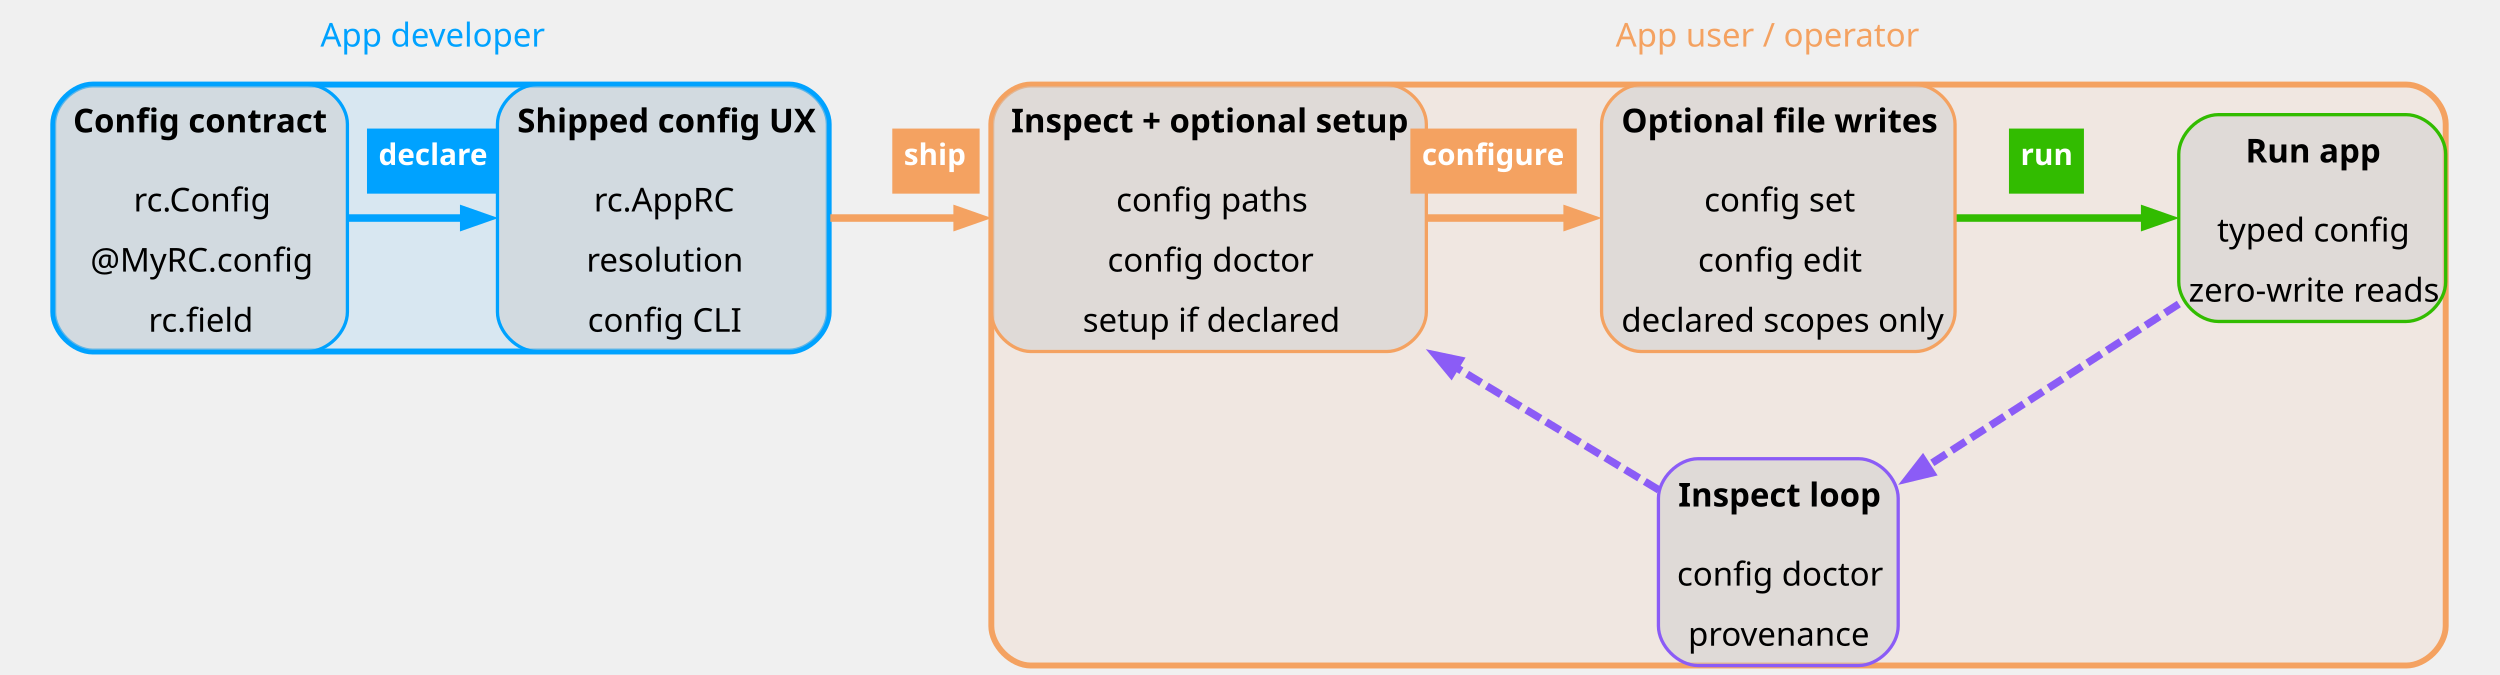
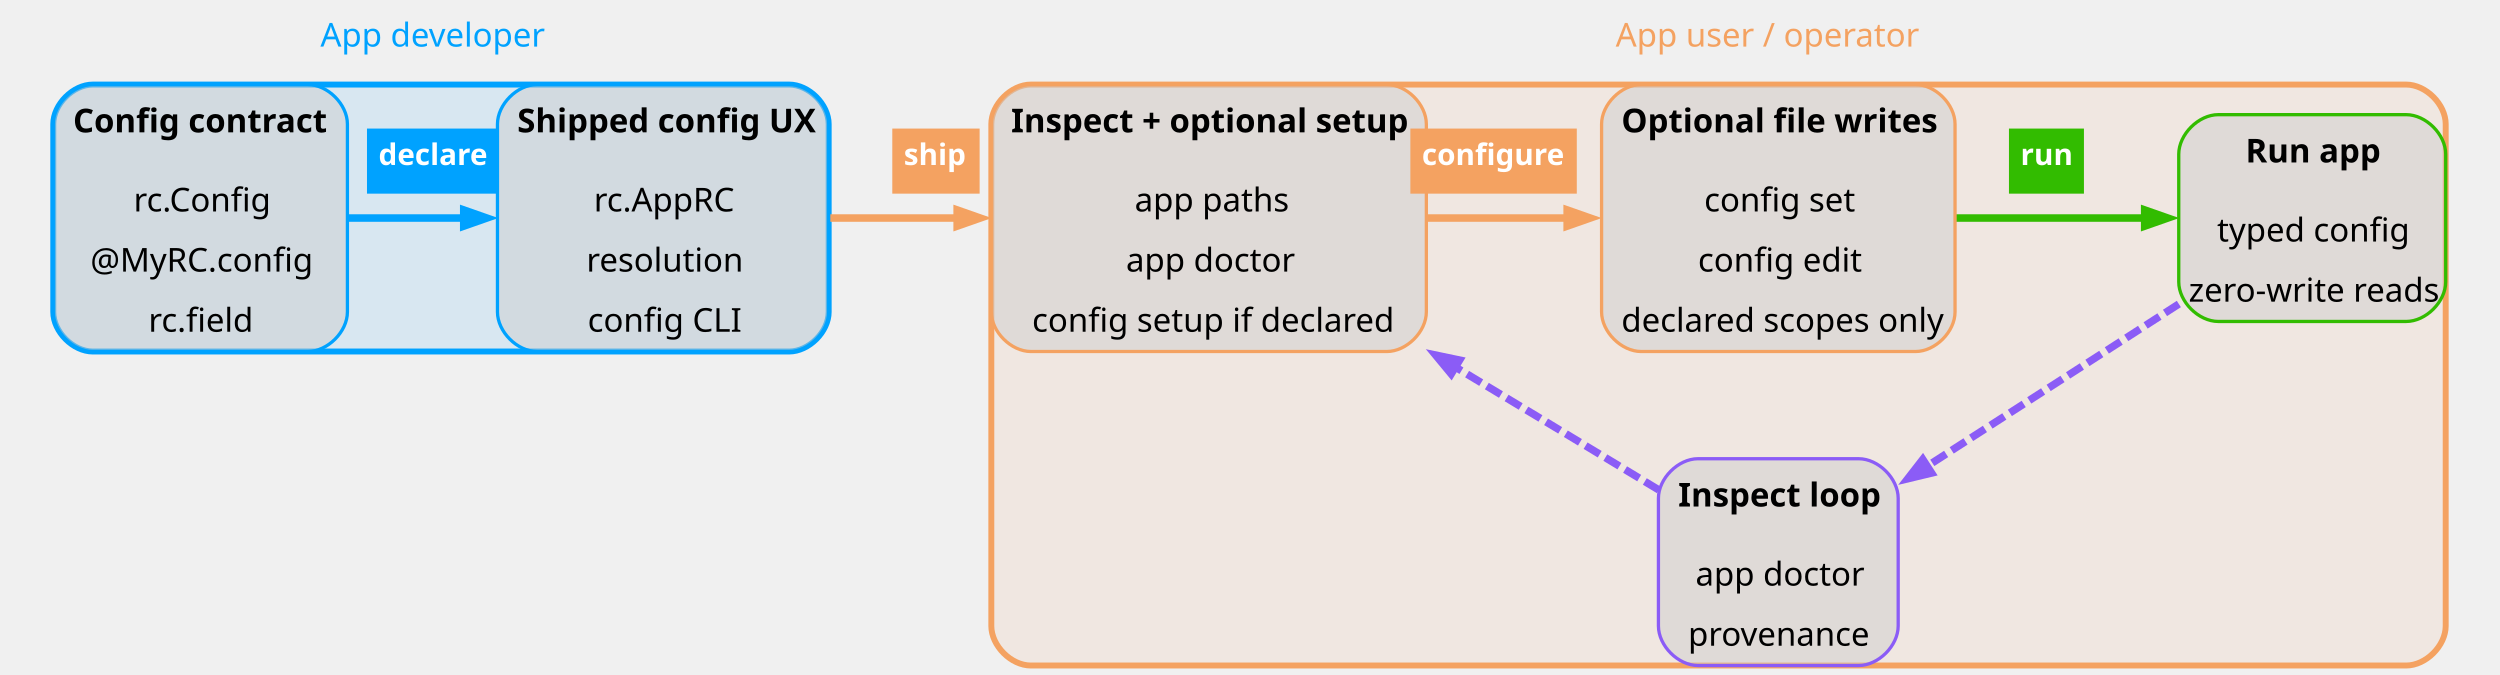
<svg xmlns="http://www.w3.org/2000/svg" width="1180px" height="318.501px" viewBox="-17.713 0 1011.426 273">
  <g id="graph0" class="graph" transform="scale(1.33333 1.33333) rotate(0) translate(2.88 201.94)">
    <g id="clust1" class="cluster">
      <path fill="#00a2ff" fill-opacity="0.098" stroke="#00a2ff" stroke-width="1.8" d="M12,-95.28C12,-95.28 223.28,-95.28 223.28,-95.28 229.28,-95.28 235.28,-101.28 235.28,-107.28 235.28,-107.28 235.28,-164.28 235.28,-164.28 235.28,-170.28 229.28,-176.28 223.28,-176.28 223.28,-176.28 12,-176.28 12,-176.28 6,-176.28 0,-170.28 0,-164.28 0,-164.28 0,-107.28 0,-107.28 0,-101.28 6,-95.28 12,-95.28" />
    </g>
    <g id="clust2" class="cluster">
      <path fill="#f4a261" fill-opacity="0.098" stroke="#f4a261" stroke-width="1.8" d="M296.63,0C296.63,0 713.93,0 713.93,0 719.93,0 725.93,-6 725.93,-12 725.93,-12 725.93,-164.28 725.93,-164.28 725.93,-170.28 719.93,-176.28 713.93,-176.28 713.93,-176.28 296.63,-176.28 296.63,-176.28 290.63,-176.28 284.63,-170.28 284.63,-164.28 284.63,-164.28 284.63,-12 284.63,-12 284.63,-6 290.63,0 296.63,0" />
    </g>
    <g id="edge1" class="edge">
      <path fill="none" stroke="#00a2ff" stroke-width="2.3" d="M89.05,-135.78C100.36,-135.78 112.7,-135.78 124.66,-135.78" />
      <polygon fill="#00a2ff" stroke="#00a2ff" stroke-width="2.3" points="124.55,-138.23 131.55,-135.78 124.55,-133.33 124.55,-138.23" />
    </g>
    <g id="edge2" class="edge">
      <path fill="none" stroke="#f4a261" stroke-width="2.3" d="M235.16,-135.78C247.6,-135.78 261.21,-135.78 274.59,-135.78" />
      <polygon fill="#f4a261" stroke="#f4a261" stroke-width="2.3" points="274.27,-138.23 281.27,-135.78 274.27,-133.33 274.27,-138.23" />
    </g>
    <g id="edge3" class="edge">
      <path fill="none" stroke="#f4a261" stroke-width="2.3" d="M416.45,-135.78C430.64,-135.78 445.63,-135.78 459.75,-135.78" />
      <polygon fill="#f4a261" stroke="#f4a261" stroke-width="2.3" points="459.36,-138.23 466.36,-135.78 459.36,-133.33 459.36,-138.23" />
    </g>
    <g id="edge4" class="edge">
      <path fill="none" stroke="#32bc00" stroke-width="2.3" d="M576.92,-135.78C595.57,-135.78 616.44,-135.78 634.84,-135.78" />
      <polygon fill="#32bc00" stroke="#32bc00" stroke-width="2.3" points="634.6,-138.23 641.6,-135.78 634.6,-133.33 634.6,-138.23" />
    </g>
    <g id="edge5" class="edge">
      <path fill="none" stroke="#8b5cf6" stroke-width="2.3" stroke-dasharray="5,2" d="M644.96,-109.7C621.68,-94.69 592.37,-75.8 568.36,-60.34" />
      <polygon fill="#8b5cf6" stroke="#8b5cf6" stroke-width="2.3" points="569.92,-58.42 562.71,-56.69 567.26,-62.54 569.92,-58.42" />
    </g>
    <g id="edge6" class="edge">
      <path fill="none" stroke="#8b5cf6" stroke-width="2.3" stroke-dasharray="5,2" d="M487.2,-53.26C469.2,-64.14 446.74,-77.7 425.27,-90.67" />
      <polygon fill="#8b5cf6" stroke="#8b5cf6" stroke-width="2.3" points="424.17,-88.48 419.45,-94.19 426.71,-92.67 424.17,-88.48" />
    </g>
    <g id="node1" class="node">
      <path fill="#cccccc" fill-opacity="0.467" stroke="none" d="M12,-95.28C12,-95.28 77.25,-95.28 77.25,-95.28 83.25,-95.28 89.25,-101.28 89.25,-107.28 89.25,-107.28 89.25,-164.28 89.25,-164.28 89.25,-170.28 83.25,-176.28 77.25,-176.28 77.25,-176.28 12,-176.28 12,-176.28 6,-176.28 0,-170.28 0,-164.28 0,-164.28 0,-107.28 0,-107.28 0,-101.28 6,-95.28 12,-95.28" />
      <path fill="none" stroke="#00a2ff" d="M12,-95.28C12,-95.28 77.25,-95.28 77.25,-95.28 83.25,-95.28 89.25,-101.28 89.25,-107.28 89.25,-107.28 89.25,-164.28 89.25,-164.28 89.25,-170.28 83.25,-176.28 77.25,-176.28 77.25,-176.28 12,-176.28 12,-176.28 6,-176.28 0,-170.28 0,-164.28 0,-164.28 0,-107.28 0,-107.28 0,-101.28 6,-95.28 12,-95.28" />
      <text xml:space="preserve" text-anchor="start" x="6" y="-161.78" font-family="sans-serif" font-weight="bold" font-size="10.00">Config contract</text>
      <text xml:space="preserve" text-anchor="start" x="24.38" y="-137.78" font-family="sans-serif" font-size="10.00">rc.Config</text>
      <text xml:space="preserve" text-anchor="start" x="11.25" y="-119.53" font-family="sans-serif" font-size="10.00">@MyRC.config</text>
      <text xml:space="preserve" text-anchor="start" x="28.88" y="-101.28" font-family="sans-serif" font-size="10.00">rc.field</text>
    </g>
    <g id="node2" class="node">
      <path fill="#cccccc" fill-opacity="0.467" stroke="none" d="M146.78,-95.28C146.78,-95.28 223.28,-95.28 223.28,-95.28 229.28,-95.28 235.28,-101.28 235.28,-107.28 235.28,-107.28 235.28,-164.28 235.28,-164.28 235.28,-170.28 229.28,-176.28 223.28,-176.28 223.28,-176.28 146.78,-176.28 146.78,-176.28 140.78,-176.28 134.78,-170.28 134.78,-164.28 134.78,-164.28 134.78,-107.28 134.78,-107.28 134.78,-101.28 140.78,-95.28 146.78,-95.28" />
      <path fill="none" stroke="#00a2ff" d="M146.78,-95.28C146.78,-95.28 223.28,-95.28 223.28,-95.28 229.28,-95.28 235.28,-101.28 235.28,-107.28 235.28,-107.28 235.28,-164.28 235.28,-164.28 235.28,-170.28 229.28,-176.28 223.28,-176.28 223.28,-176.28 146.78,-176.28 146.78,-176.28 140.78,-176.28 134.78,-170.28 134.78,-164.28 134.78,-164.28 134.78,-107.28 134.78,-107.28 134.78,-101.28 140.78,-95.28 146.78,-95.28" />
      <text xml:space="preserve" text-anchor="start" x="140.78" y="-161.78" font-family="sans-serif" font-weight="bold" font-size="10.00">Shipped config UX</text>
      <text xml:space="preserve" text-anchor="start" x="164.03" y="-137.78" font-family="sans-serif" font-size="10.00">rc.AppRC</text>
      <text xml:space="preserve" text-anchor="start" x="161.78" y="-119.53" font-family="sans-serif" font-size="10.00">resolution</text>
      <text xml:space="preserve" text-anchor="start" x="162.15" y="-101.28" font-family="sans-serif" font-size="10.00">config CLI</text>
    </g>
    <g id="node3" class="node">
      <path fill="#cccccc" fill-opacity="0.467" stroke="none" d="M296.63,-95.28C296.63,-95.28 404.63,-95.28 404.63,-95.28 410.63,-95.28 416.63,-101.28 416.63,-107.28 416.63,-107.28 416.63,-164.28 416.63,-164.28 416.63,-170.28 410.63,-176.28 404.63,-176.28 404.63,-176.28 296.63,-176.28 296.63,-176.28 290.63,-176.28 284.63,-170.28 284.63,-164.28 284.63,-164.28 284.63,-107.28 284.63,-107.28 284.63,-101.28 290.63,-95.28 296.63,-95.28" />
      <path fill="none" stroke="#f4a261" d="M296.63,-95.28C296.63,-95.28 404.63,-95.28 404.63,-95.28 410.63,-95.28 416.63,-101.28 416.63,-107.28 416.63,-107.28 416.63,-164.28 416.63,-164.28 416.63,-170.28 410.63,-176.28 404.63,-176.28 404.63,-176.28 296.63,-176.28 296.63,-176.28 290.63,-176.28 284.63,-170.28 284.63,-164.28 284.63,-164.28 284.63,-107.28 284.63,-107.28 284.63,-101.28 290.63,-95.28 296.63,-95.28" />
      <text xml:space="preserve" text-anchor="start" x="290.63" y="-161.78" font-family="sans-serif" font-weight="bold" font-size="10.00">Inspect + optional setup</text>
-       <text xml:space="preserve" text-anchor="start" x="322.5" y="-137.78" font-family="sans-serif" font-size="10.00">config paths</text>
-       <text xml:space="preserve" text-anchor="start" x="319.88" y="-119.53" font-family="sans-serif" font-size="10.00">config doctor</text>
-       <text xml:space="preserve" text-anchor="start" x="312.38" y="-101.28" font-family="sans-serif" font-size="10.00">setup if declared</text>
+       <text xml:space="preserve" text-anchor="start" x="328.13" y="-137.78" font-family="sans-serif" font-size="10.00">app paths</text>
+       <text xml:space="preserve" text-anchor="start" x="325.5" y="-119.53" font-family="sans-serif" font-size="10.00">app doctor</text>
+       <text xml:space="preserve" text-anchor="start" x="297" y="-101.28" font-family="sans-serif" font-size="10.00">config setup if declared</text>
    </g>
    <g id="node4" class="node">
      <path fill="#cccccc" fill-opacity="0.467" stroke="none" d="M481.8,-95.28C481.8,-95.28 565.05,-95.28 565.05,-95.28 571.05,-95.28 577.05,-101.28 577.05,-107.28 577.05,-107.28 577.05,-164.28 577.05,-164.28 577.05,-170.28 571.05,-176.28 565.05,-176.28 565.05,-176.28 481.8,-176.28 481.8,-176.28 475.8,-176.28 469.8,-170.28 469.8,-164.28 469.8,-164.28 469.8,-107.28 469.8,-107.28 469.8,-101.28 475.8,-95.28 481.8,-95.28" />
      <path fill="none" stroke="#f4a261" d="M481.8,-95.28C481.8,-95.28 565.05,-95.28 565.05,-95.28 571.05,-95.28 577.05,-101.28 577.05,-107.28 577.05,-107.28 577.05,-164.28 577.05,-164.28 577.05,-170.28 571.05,-176.28 565.05,-176.28 565.05,-176.28 481.8,-176.28 481.8,-176.28 475.8,-176.28 469.8,-170.28 469.8,-164.28 469.8,-164.28 469.8,-107.28 469.8,-107.28 469.8,-101.28 475.8,-95.28 481.8,-95.28" />
      <text xml:space="preserve" text-anchor="start" x="475.8" y="-161.78" font-family="sans-serif" font-weight="bold" font-size="10.00">Optional file writes</text>
      <text xml:space="preserve" text-anchor="start" x="500.93" y="-137.78" font-family="sans-serif" font-size="10.00">config set</text>
      <text xml:space="preserve" text-anchor="start" x="499.05" y="-119.53" font-family="sans-serif" font-size="10.00">config edit</text>
      <text xml:space="preserve" text-anchor="start" x="475.8" y="-101.28" font-family="sans-serif" font-size="10.00">declared scopes only</text>
    </g>
    <g id="node5" class="node">
      <path fill="#cccccc" fill-opacity="0.467" stroke="none" d="M656.93,-104.4C656.93,-104.4 713.93,-104.4 713.93,-104.4 719.93,-104.4 725.93,-110.4 725.93,-116.4 725.93,-116.4 725.93,-155.15 725.93,-155.15 725.93,-161.15 719.93,-167.15 713.93,-167.15 713.93,-167.15 656.93,-167.15 656.93,-167.15 650.93,-167.15 644.93,-161.15 644.93,-155.15 644.93,-155.15 644.93,-116.4 644.93,-116.4 644.93,-110.4 650.93,-104.4 656.93,-104.4" />
      <path fill="none" stroke="#32bc00" d="M656.93,-104.4C656.93,-104.4 713.93,-104.4 713.93,-104.4 719.93,-104.4 725.93,-110.4 725.93,-116.4 725.93,-116.4 725.93,-155.15 725.93,-155.15 725.93,-161.15 719.93,-167.15 713.93,-167.15 713.93,-167.15 656.93,-167.15 656.93,-167.15 650.93,-167.15 644.93,-161.15 644.93,-155.15 644.93,-155.15 644.93,-116.4 644.93,-116.4 644.93,-110.4 650.93,-104.4 656.93,-104.4" />
      <text xml:space="preserve" text-anchor="start" x="665.18" y="-152.65" font-family="sans-serif" font-weight="bold" font-size="10.00">Run app</text>
      <text xml:space="preserve" text-anchor="start" x="656.55" y="-128.65" font-family="sans-serif" font-size="10.00">typed config</text>
      <text xml:space="preserve" text-anchor="start" x="647.93" y="-110.4" font-family="sans-serif" font-size="10.00">zero-write reads</text>
    </g>
    <g id="node6" class="node">
      <path fill="#cccccc" fill-opacity="0.467" stroke="none" d="M499.05,0C499.05,0 547.8,0 547.8,0 553.8,0 559.8,-6 559.8,-12 559.8,-12 559.8,-50.75 559.8,-50.75 559.8,-56.75 553.8,-62.75 547.8,-62.75 547.8,-62.75 499.05,-62.75 499.05,-62.75 493.05,-62.75 487.05,-56.75 487.05,-50.75 487.05,-50.75 487.05,-12 487.05,-12 487.05,-6 493.05,0 499.05,0" />
      <path fill="none" stroke="#8b5cf6" d="M499.05,0C499.05,0 547.8,0 547.8,0 553.8,0 559.8,-6 559.8,-12 559.8,-12 559.8,-50.75 559.8,-50.75 559.8,-56.75 553.8,-62.75 547.8,-62.75 547.8,-62.75 499.05,-62.75 499.05,-62.75 493.05,-62.75 487.05,-56.75 487.05,-50.75 487.05,-50.75 487.05,-12 487.05,-12 487.05,-6 493.05,0 499.05,0" />
      <text xml:space="preserve" text-anchor="start" x="493.05" y="-48.25" font-family="sans-serif" font-weight="bold" font-size="10.00">Inspect loop</text>
-       <text xml:space="preserve" text-anchor="start" x="492.68" y="-24.25" font-family="sans-serif" font-size="10.00">config doctor</text>
+       <text xml:space="preserve" text-anchor="start" x="498.3" y="-24.25" font-family="sans-serif" font-size="10.00">app doctor</text>
      <text xml:space="preserve" text-anchor="start" x="496.05" y="-6" font-family="sans-serif" font-size="10.00">provenance</text>
    </g>
    <g id="node7" class="node">
      <text xml:space="preserve" text-anchor="start" x="81.06" y="-187.81" font-family="sans-serif" font-size="10.00" fill="#00a2ff">App developer</text>
    </g>
    <g id="node8" class="node">
      <text xml:space="preserve" text-anchor="start" x="474.08" y="-187.81" font-family="sans-serif" font-size="10.00" fill="#f4a261">App user / operator</text>
    </g>
    <g id="node9" class="node">
      <polygon fill="#00a2ff" stroke="none" points="95.69,-143.68 95.69,-162.43 134.69,-162.43 134.69,-143.68 95.69,-143.68" />
      <polygon fill="none" stroke="#00a2ff" points="95.69,-143.68 95.69,-162.43 134.69,-162.43 134.69,-143.68 95.69,-143.68" />
      <text xml:space="preserve" text-anchor="start" x="98.69" y="-151.88" font-family="sans-serif" font-weight="bold" font-size="9.00" fill="#ffffff">declare</text>
    </g>
    <g id="node10" class="node">
      <polygon fill="#f4a261" stroke="none" points="255.08,-143.68 255.08,-162.43 280.58,-162.43 280.58,-143.68 255.08,-143.68" />
      <polygon fill="none" stroke="#f4a261" points="255.08,-143.68 255.08,-162.43 280.58,-162.43 280.58,-143.68 255.08,-143.68" />
      <text xml:space="preserve" text-anchor="start" x="258.08" y="-151.88" font-family="sans-serif" font-weight="bold" font-size="9.00" fill="#ffffff">ship</text>
    </g>
    <g id="node11" class="node">
      <polygon fill="#f4a261" stroke="none" points="412.28,-143.68 412.28,-162.43 461.78,-162.43 461.78,-143.68 412.28,-143.68" />
      <polygon fill="none" stroke="#f4a261" points="412.28,-143.68 412.28,-162.43 461.78,-162.43 461.78,-143.68 412.28,-143.68" />
      <text xml:space="preserve" text-anchor="start" x="415.28" y="-151.88" font-family="sans-serif" font-weight="bold" font-size="9.00" fill="#ffffff">configure</text>
    </g>
    <g id="node12" class="node">
      <polygon fill="#32bc00" stroke="none" points="593.91,-143.68 593.91,-162.43 615.66,-162.43 615.66,-143.68 593.91,-143.68" />
      <polygon fill="none" stroke="#32bc00" points="593.91,-143.68 593.91,-162.43 615.66,-162.43 615.66,-143.68 593.91,-143.68" />
      <text xml:space="preserve" text-anchor="start" x="596.91" y="-151.88" font-family="sans-serif" font-weight="bold" font-size="9.00" fill="#ffffff">run</text>
    </g>
  </g>
</svg>
